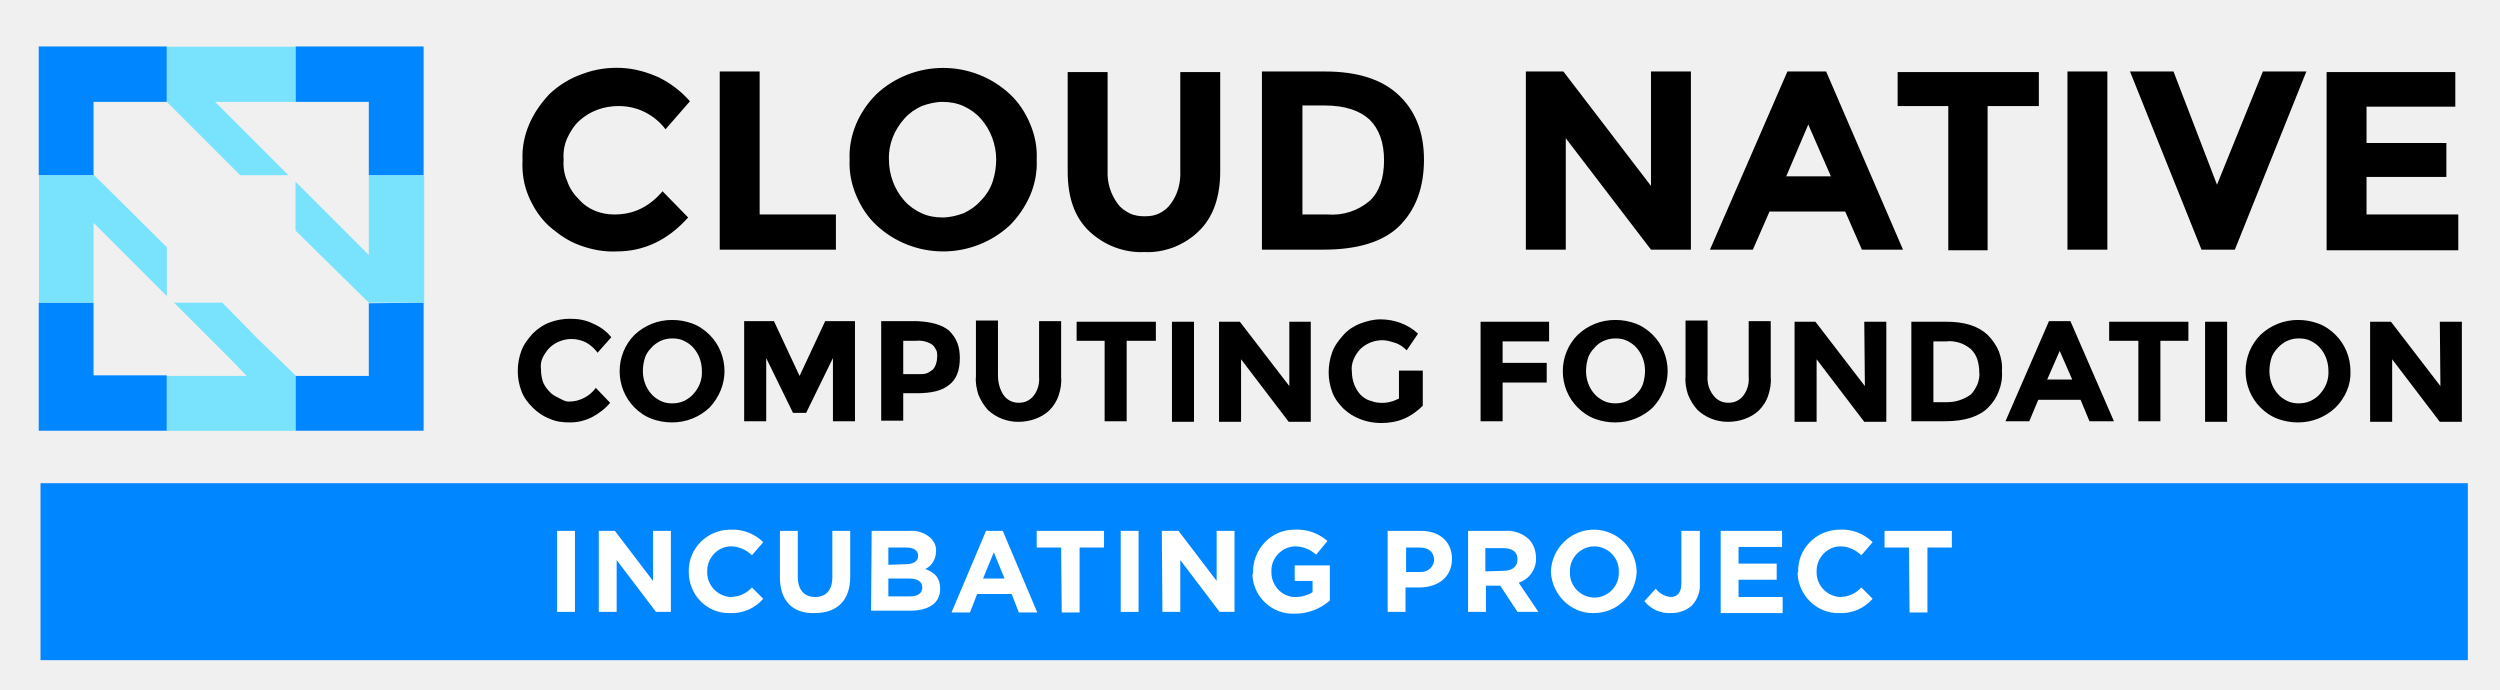
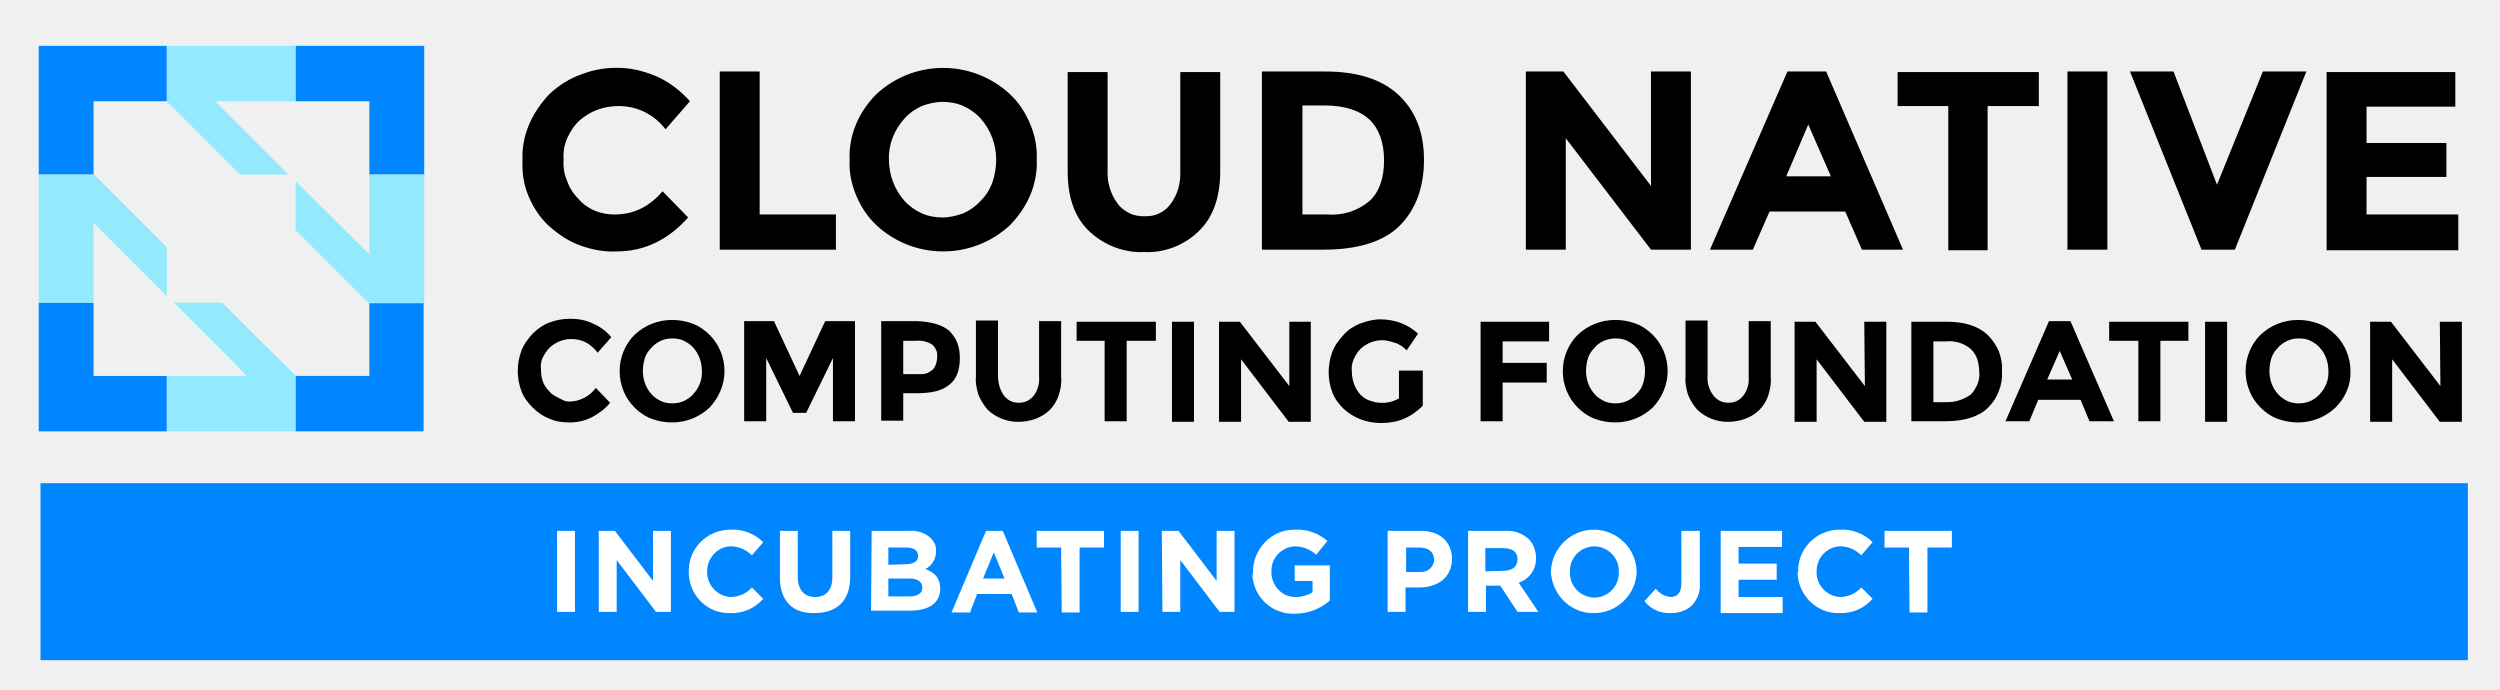
- <svg xmlns="http://www.w3.org/2000/svg" xmlns:xlink="http://www.w3.org/1999/xlink" version="1.1" id="a" x="0px" y="0px" viewBox="0 0 419.6 115.8" style="enable-background:new 0 0 419.6 115.8;" xml:space="preserve">
+ <svg xmlns="http://www.w3.org/2000/svg" version="1.1" id="a" x="0px" y="0px" viewBox="0 0 419.6 115.8" style="enable-background:new 0 0 419.6 115.8;" xml:space="preserve">
  <style type="text/css">
	.st0{fill:#0086FF;}
	.st1{fill:#FFFFFF;}
- 	.st2{clip-path:url(#SVGID_00000094576114759830720600000004826238130802484913_);}
- 	.st3{opacity:0.8;fill:#5BDFFF;enable-background:new    ;}
+ 	.st2{fill:#93EAFF;}
</style>
  <rect x="6.8" y="81.1" class="st0" width="407.4" height="29.7" />
  <path class="st1" d="M93.5,89.1h3v13.6h-3V89.1z" />
  <path class="st1" d="M100.4,89.1h2.8l6.4,8.4v-8.4h3v13.6h-2.5l-6.6-8.7v8.7h-3V89.1C100.5,89.1,100.4,89.1,100.4,89.1z" />
  <path class="st1" d="M115.6,96L115.6,96c-0.1-3.9,3-7,6.8-7.1h0.3c2-0.1,4,0.7,5.4,2.1l-1.9,2.2c-0.9-0.9-2.2-1.5-3.5-1.5  c-2.2,0-4,1.9-4,4.1v0.1l0,0c-0.1,2.2,1.6,4.1,3.8,4.3h0.1c1.4,0,2.7-0.6,3.6-1.6l1.9,1.9c-1.4,1.6-3.4,2.5-5.6,2.4  C118.7,103,115.6,99.9,115.6,96C115.6,96.2,115.6,96.1,115.6,96z" />
  <path class="st1" d="M130.9,96.9v-7.8h3v7.7c0,2.2,1.1,3.4,2.9,3.4s2.9-1.1,2.9-3.3v-7.8h3v7.7c0,4.1-2.3,6.1-6,6.1  C133.1,103,130.9,100.9,130.9,96.9z" />
  <path class="st1" d="M146.3,89.1h6.3c1.3-0.1,2.6,0.3,3.6,1.2c0.6,0.6,1,1.4,0.9,2.3l0,0c0,1.2-0.7,2.4-1.8,2.9  c1.6,0.6,2.5,1.5,2.5,3.3l0,0c0,2.5-2,3.7-5.1,3.7h-6.5L146.3,89.1z M151.9,94.7c1.3,0,2.2-0.4,2.2-1.4l0,0c0-0.9-0.7-1.4-2-1.4h-3  v2.9L151.9,94.7L151.9,94.7z M152.7,100.1c1.3,0,2.1-0.5,2.1-1.5l0,0c0-0.9-0.7-1.5-2.2-1.5h-3.5v3H152.7z" />
  <path class="st1" d="M165.5,89.1h2.8l5.8,13.7H171l-1.2-3.1H164l-1.2,3.1h-3.1L165.5,89.1z M168.6,97.1l-1.8-4.4l-1.8,4.4H168.6z" />
  <path class="st1" d="M178.1,91.9H174v-2.8h11.3v2.8h-4.1v10.9h-3L178.1,91.9L178.1,91.9z" />
  <path class="st1" d="M188.1,89.1h3v13.6h-3V89.1z" />
  <path class="st1" d="M195,89.1h2.8l6.4,8.4v-8.4h3v13.6h-2.5l-6.6-8.7v8.7h-3L195,89.1L195,89.1z" />
  <path class="st1" d="M210.3,96L210.3,96c0-3.9,3.1-7.1,6.9-7.1h0.2c2-0.1,3.9,0.6,5.4,1.9l-1.9,2.3c-1-0.9-2.2-1.4-3.6-1.4  c-2.2,0.1-4,2-3.9,4.2l0,0c-0.1,2.2,1.6,4.2,3.8,4.3h0.3c1,0,2-0.3,2.8-0.8v-1.9h-3v-2.6h5.9v5.9c-1.6,1.4-3.7,2.2-5.8,2.2  c-3.8,0.2-7-2.7-7.2-6.5C210.3,96.4,210.3,96.2,210.3,96z" />
  <path class="st1" d="M232.9,89.1h5.6c3.2,0,5.2,1.9,5.2,4.7l0,0c0,3.2-2.5,4.8-5.5,4.8h-2.3v4.1h-3V89.1z M238.3,96  c1.2,0.1,2.2-0.7,2.4-1.8V94l0,0c0-1.3-0.9-2.1-2.4-2.1H236V96H238.3z" />
  <path class="st1" d="M246.4,89.1h6.2c1.5-0.1,2.9,0.4,4,1.4c0.8,0.8,1.2,2,1.2,3.1l0,0c0.1,1.9-1.1,3.6-2.9,4.2l3.3,4.9h-3.5  l-2.9-4.4h-2.4v4.4h-3V89.1z M252.4,95.8c1.5,0,2.3-0.8,2.3-1.9l0,0c0-1.3-0.9-1.9-2.4-1.9h-3v3.9L252.4,95.8z" />
  <path class="st1" d="M260.3,96L260.3,96c0.1-4,3.4-7.2,7.4-7.1c3.8,0.1,6.9,3.2,7,7l0,0c-0.1,4-3.4,7.1-7.4,7  C263.6,102.9,260.5,99.8,260.3,96z M271.7,96L271.7,96c0.1-2.3-1.7-4.2-4-4.3h-0.1c-2.2,0-4.1,1.8-4.1,4.1V96l0,0  c-0.1,2.3,1.7,4.2,4,4.3h0.1c2.2,0,4.1-1.8,4.1-4.1V96z" />
  <path class="st1" d="M276,100.9l1.9-2.1c0.6,0.8,1.5,1.3,2.5,1.4c1.1,0,1.8-0.7,1.8-2.3v-8.8h3.1V98c0.1,1.3-0.4,2.6-1.3,3.6  c-1,0.9-2.2,1.3-3.5,1.3C278.8,103,277.1,102.3,276,100.9z" />
  <path class="st1" d="M288.8,89.1h10.3v2.7h-7.3v2.8h6.4v2.7h-6.4v2.9h7.4v2.7h-10.4C288.8,102.9,288.8,89.1,288.8,89.1z" />
  <path class="st1" d="M301.8,96L301.8,96c-0.1-3.9,3-7,6.8-7.1h0.3c2-0.1,4,0.7,5.4,2.1l-1.9,2.2c-0.9-0.9-2.2-1.5-3.5-1.5  c-2.2,0-4,1.9-4,4.1v0.1l0,0c-0.1,2.2,1.6,4.1,3.8,4.3h0.1c1.4,0,2.7-0.6,3.6-1.6l1.9,1.9c-1.4,1.6-3.4,2.5-5.6,2.4  c-3.8,0.1-6.9-3-7-6.8C301.7,96.2,301.7,96.1,301.8,96z" />
  <path class="st1" d="M320.4,91.9h-4.1v-2.8h11.3v2.8h-4.1v10.9h-3L320.4,91.9z" />
  <g>
-     <defs>
-       <rect id="SVGID_1_" x="6.5" y="7.8" width="406.7" height="64.5" />
-     </defs>
-     <clipPath id="SVGID_00000181805347936876429840000015006899257853662385_">
-       <use xlink:href="#SVGID_1_" style="overflow:visible;" />
-     </clipPath>
-     <g style="clip-path:url(#SVGID_00000181805347936876429840000015006899257853662385_);">
+     <g>
      <g>
-         <path d="M103.1,36c1.6,0,3.1-0.3,4.5-1s2.6-1.7,3.6-2.9l4.3,4.4c-3.4,3.8-7.4,5.7-12,5.7c-2.1,0.1-4.2-0.3-6.1-1     c-2-0.7-3.7-1.9-5.3-3.3c-1.5-1.4-2.6-3.1-3.4-5c-0.8-1.9-1.1-3.9-1-6c-0.1-2.1,0.3-4.1,1.1-6c0.8-1.9,2-3.6,3.4-5.1     c1.6-1.5,3.5-2.7,5.6-3.4c2.1-0.8,4.3-1.1,6.5-1s4.3,0.7,6.3,1.6c2,1,3.7,2.3,5.2,4l-4.1,4.7c-0.9-1.2-2.1-2.2-3.5-2.9     c-1.4-0.7-2.9-1-4.4-1c-2.4,0-4.7,0.8-6.5,2.4c-0.9,0.8-1.6,1.9-2.1,3s-0.7,2.4-0.6,3.6c-0.1,1.2,0.1,2.5,0.6,3.6     c0.4,1.2,1.1,2.2,2,3.1C98.7,35.2,100.9,36,103.1,36z M120.8,41.9V12h6.7v24h12.8v5.9H120.8z M169.5,37.8c-3,2.8-7,4.4-11.2,4.4     s-8.2-1.6-11.2-4.4c-1.5-1.4-2.6-3.1-3.4-5c-0.8-1.9-1.2-3.9-1.1-6c-0.1-2,0.3-4.1,1.1-6s2-3.6,3.4-5c3-2.8,7-4.4,11.2-4.4     s8.2,1.6,11.2,4.4c1.5,1.4,2.6,3.1,3.4,5c0.8,1.9,1.2,3.9,1.1,6c0.1,2-0.3,4.1-1.1,6C172.1,34.6,171,36.3,169.5,37.8z      M167.2,26.8c0-2.5-0.9-5-2.6-6.9c-0.8-0.9-1.8-1.6-2.9-2.1c-1.1-0.5-2.3-0.7-3.5-0.7s-2.4,0.3-3.5,0.7c-1.1,0.5-2.1,1.2-2.9,2.1     c-1.7,1.9-2.7,4.3-2.6,6.9c0,2.5,0.9,5,2.6,6.9c0.8,0.9,1.8,1.6,2.9,2.1c1.1,0.5,2.3,0.7,3.5,0.7s2.4-0.3,3.5-0.7     c1.1-0.5,2.1-1.2,2.9-2.1c0.9-0.9,1.6-2,2-3.2C167,29.3,167.2,28,167.2,26.8z M187.6,34.2c0.5,0.7,1.2,1.2,2,1.6     c0.8,0.4,1.7,0.5,2.5,0.5c0.9,0,1.7-0.1,2.5-0.5s1.4-0.9,1.9-1.6c1.2-1.6,1.7-3.6,1.6-5.6V12.1h6.7v16.7c0,4.3-1.2,7.7-3.6,10     c-1.2,1.2-2.7,2.1-4.2,2.7c-1.6,0.6-3.3,0.9-4.9,0.8c-1.7,0.1-3.4-0.2-5-0.8s-3-1.5-4.3-2.7c-2.4-2.3-3.6-5.6-3.6-10V12.1h6.7     v16.5C185.8,30.6,186.4,32.6,187.6,34.2z M234.7,15.9c2.8,2.6,4.3,6.2,4.3,10.9s-1.4,8.4-4.1,11.1c-2.7,2.7-7.1,4-12.7,4h-10.4     V12h10.6C227.8,12,231.9,13.3,234.7,15.9z M229.9,33.7c1.6-1.5,2.4-3.8,2.4-6.8c0-2.9-0.8-5.2-2.4-6.8c-1.6-1.5-4.1-2.4-7.6-2.4     h-3.7V36h4.2C225.4,36.2,227.9,35.4,229.9,33.7z M277.1,12h6.7v29.9h-6.7l-14.3-18.7v18.7h-6.7V12h6.3l14.7,19.2     C277.1,31.2,277.1,12,277.1,12z M312.5,41.9l-2.8-6.4H297l-2.8,6.4H287L300,12h6.5l12.9,29.9H312.5z M303.5,20.9l-3.7,8.7h7.5     L303.5,20.9z M333.6,17.8V42H327V17.8h-8.5v-5.7h23.7v5.7C342.2,17.8,333.6,17.8,333.6,17.8z M347,12h6.7v29.9H347     C347,41.9,347,12,347,12z M372.1,31l7.7-19h7.3l-12,29.9h-5.6l-12-29.9h7.3C364.8,12,372.1,31,372.1,31z M412.1,12v5.9h-14.9V24     h13.4v5.7h-13.4V36h15.4v6h-22.1V12.1h21.6V12z M95.5,67.4c0.9,0,1.7-0.2,2.5-0.6s1.5-1,2-1.7l2.4,2.5c-0.8,1-1.9,1.8-3,2.4     c-1.2,0.6-2.4,0.9-3.7,0.9c-1.2,0-2.3-0.1-3.4-0.6c-1.1-0.4-2.1-1.1-2.9-1.9s-1.5-1.7-1.9-2.8c-0.4-1.1-0.6-2.2-0.6-3.3     c0-1.2,0.2-2.3,0.6-3.4c0.4-1.1,1.1-2,1.9-2.9c0.8-0.8,1.8-1.5,2.9-1.9s2.2-0.6,3.4-0.6c1.3,0,2.6,0.2,3.8,0.8     c1.2,0.5,2.3,1.3,3.1,2.3l-2.3,2.6c-0.5-0.7-1.2-1.3-1.9-1.7c-0.8-0.4-1.6-0.6-2.5-0.6c-1.3,0-2.6,0.5-3.6,1.4     c-0.5,0.5-0.9,1.1-1.2,1.7c-0.3,0.6-0.4,1.3-0.3,2c0,0.7,0.1,1.4,0.3,2c0.2,0.6,0.6,1.2,1.1,1.7c0.4,0.5,1,0.8,1.6,1.1     S94.8,67.4,95.5,67.4z M119.1,68.4c-1.7,1.6-3.9,2.5-6.3,2.5c-1.2,0-2.3-0.2-3.4-0.6s-2.1-1.1-2.9-1.9c-1.6-1.6-2.5-3.8-2.5-6.1     s0.9-4.5,2.5-6.1c1.7-1.6,3.9-2.5,6.3-2.5c1.2,0,2.3,0.2,3.4,0.6c1.1,0.4,2.1,1.1,2.9,1.9c1.6,1.6,2.5,3.8,2.5,6.1     C121.6,64.5,120.7,66.7,119.1,68.4z M117.8,62.2c0-1.4-0.5-2.8-1.4-3.8c-0.4-0.5-1-0.9-1.6-1.2s-1.3-0.4-1.9-0.4     c-0.7,0-1.3,0.1-2,0.4c-0.6,0.3-1.2,0.7-1.6,1.2c-0.5,0.5-0.9,1.1-1.1,1.8s-0.3,1.4-0.3,2.1c0,1.4,0.5,2.8,1.4,3.8     c0.4,0.5,1,0.9,1.6,1.2c0.6,0.3,1.3,0.4,1.9,0.4c0.7,0,1.3-0.1,2-0.4c0.6-0.3,1.2-0.7,1.6-1.2C117.4,65,117.9,63.6,117.8,62.2z      M139.8,60.1l-4.5,9.2h-2.2l-4.5-9.2v10.6h-3.7V53.9h5l4.3,9.2l4.3-9.2h5v16.8h-3.7L139.8,60.1C139.8,60.1,139.8,60.1,139.8,60.1     z M159.3,55.5c0.6,0.6,1.1,1.3,1.4,2.1c0.3,0.8,0.4,1.7,0.4,2.5c0,2.1-0.6,3.6-1.8,4.5c-1.2,1-3,1.4-5.5,1.4h-2.2v4.6h-3.7V53.9     h6C156.3,54,158.1,54.5,159.3,55.5z M156.6,62c0.5-0.6,0.7-1.4,0.7-2.2c0-0.4,0-0.8-0.2-1.1c-0.2-0.4-0.4-0.7-0.7-0.9     c-0.8-0.5-1.8-0.7-2.7-0.6h-2.1v5.6h2.5c0.5,0,0.9,0,1.3-0.1C155.8,62.6,156.2,62.3,156.6,62z M168.5,66.4     c0.3,0.4,0.7,0.7,1.1,0.9s0.9,0.3,1.4,0.3s1-0.1,1.4-0.3c0.4-0.2,0.8-0.5,1.1-0.9c0.7-0.9,1-2.1,0.9-3.2v-9.3h3.7v9.4     c0.1,1-0.1,2.1-0.4,3c-0.3,1-0.9,1.9-1.6,2.6c-1.4,1.3-3.3,1.9-5.2,1.9s-3.7-0.7-5.1-2c-0.7-0.8-1.2-1.6-1.6-2.6     c-0.3-1-0.5-2-0.4-3v-9.4h3.7V63C167.5,64.2,167.8,65.4,168.5,66.4z M189.1,57.2v13.5h-3.7V57.2h-4.7V54H194v3.2     C194,57.2,189.1,57.2,189.1,57.2z M196.7,54h3.7v16.8h-3.7C196.7,70.8,196.7,54,196.7,54z M216.3,54h3.7v16.8h-3.7l-8-10.5v10.5     h-3.7V54h3.5l8.3,10.8V54C216.4,54,216.3,54,216.3,54z M235.1,62.2h3.7v5.9c-0.9,0.9-2,1.7-3.2,2.2s-2.5,0.7-3.8,0.7     c-2.3,0-4.6-0.8-6.3-2.4c-0.8-0.8-1.5-1.7-1.9-2.8c-0.4-1.1-0.6-2.2-0.6-3.3s0.2-2.3,0.6-3.4c0.4-1.1,1.1-2,1.9-2.9     s1.8-1.5,2.8-1.9c1.1-0.4,2.2-0.7,3.4-0.7c2.3,0,4.6,0.8,6.3,2.4l-1.9,2.8c-0.6-0.6-1.3-1.1-2.1-1.3c-0.6-0.2-1.3-0.4-2-0.4     c-1.3,0-2.6,0.5-3.6,1.4c-0.5,0.5-0.9,1.1-1.2,1.8s-0.4,1.4-0.3,2.1c0,1.4,0.5,2.8,1.4,3.8c0.4,0.4,0.9,0.8,1.5,1     s1.2,0.4,1.8,0.4c1.1,0.1,2.2-0.2,3.2-0.7v-4.7L235.1,62.2C235.1,62.2,235.1,62.2,235.1,62.2z M260,54v3.3h-7.8v3.6h7.4v3.3h-7.4     v6.5h-3.7V54C248.5,54,260,54,260,54z M277.4,68.4c-1.7,1.6-3.9,2.5-6.3,2.5c-1.2,0-2.3-0.2-3.4-0.6s-2.1-1.1-2.9-1.9     c-1.6-1.6-2.5-3.8-2.5-6.1s0.9-4.5,2.5-6.1c1.7-1.6,3.9-2.5,6.3-2.5c1.2,0,2.3,0.2,3.4,0.6c1.1,0.4,2.1,1.1,2.9,1.9     c1.6,1.6,2.5,3.8,2.5,6.1C279.9,64.5,279,66.7,277.4,68.4z M276.1,62.2c0-1.4-0.5-2.8-1.4-3.8c-0.4-0.5-1-0.9-1.6-1.2     s-1.3-0.4-1.9-0.4c-0.7,0-1.3,0.1-2,0.4s-1.2,0.7-1.6,1.2c-0.5,0.5-0.9,1.1-1.1,1.8s-0.3,1.4-0.3,2.1c0,1.4,0.5,2.8,1.4,3.8     c0.4,0.5,1,0.9,1.6,1.2c0.6,0.3,1.3,0.4,1.9,0.4c0.7,0,1.3-0.1,2-0.4c0.6-0.3,1.2-0.7,1.6-1.2c0.5-0.5,0.9-1.1,1.1-1.8     C276,63.6,276.1,62.9,276.1,62.2z M287.6,66.4c0.3,0.4,0.7,0.7,1.1,0.9c0.4,0.2,0.9,0.3,1.4,0.3s1-0.1,1.4-0.3     c0.4-0.2,0.8-0.5,1.1-0.9c0.7-0.9,1-2.1,0.9-3.2v-9.3h3.7v9.4c0.1,1-0.1,2.1-0.4,3c-0.3,1-0.9,1.9-1.6,2.6     c-1.4,1.3-3.3,1.9-5.2,1.9s-3.7-0.7-5.1-2c-0.7-0.8-1.2-1.6-1.6-2.6c-0.3-1-0.5-2-0.4-3v-9.4h3.7V63     C286.5,64.2,286.8,65.4,287.6,66.4z M312.9,54h3.7v16.8h-3.7l-8-10.5v10.5h-3.7V54h3.5l8.3,10.8L312.9,54     C313,54,312.9,54,312.9,54z M333.6,56.2c0.8,0.8,1.5,1.8,1.9,2.8c0.4,1.1,0.6,2.2,0.5,3.3c0.1,1.1-0.1,2.3-0.5,3.3     c-0.4,1.1-1,2-1.8,2.8c-1.5,1.5-3.9,2.3-7.2,2.3h-5.7V54h5.9C329.7,54,332,54.7,333.6,56.2z M330.8,66.2c0.5-0.5,0.8-1.1,1.1-1.7     c0.2-0.6,0.4-1.3,0.3-2c0-0.7-0.1-1.4-0.3-2.1c-0.2-0.7-0.6-1.3-1.1-1.8c-0.6-0.5-1.3-0.9-2-1.1c-0.7-0.2-1.5-0.3-2.2-0.2h-2.1     v10.2h2.4C328.3,67.5,329.7,67,330.8,66.2z M350.7,70.7l-1.5-3.6h-7.1l-1.5,3.6h-4l7.3-16.8h3.6l7.3,16.8H350.7z M345.7,58.9     l-2.1,4.8h4.2L345.7,58.9z M362.6,57.2v13.5h-3.7V57.2H354V54h13.3v3.2H362.6z M370.1,54h3.7v16.8h-3.7V54z M392,68.4     c-1.7,1.6-3.9,2.5-6.3,2.5c-1.2,0-2.3-0.2-3.4-0.6s-2.1-1.1-2.9-1.9c-1.6-1.6-2.5-3.8-2.5-6.1s0.9-4.5,2.5-6.1     c1.7-1.6,3.9-2.5,6.3-2.5c1.2,0,2.3,0.2,3.4,0.6c1.1,0.4,2.1,1.1,2.9,1.9c1.6,1.6,2.5,3.8,2.5,6.1     C394.6,64.5,393.7,66.7,392,68.4z M390.8,62.2c0-1.4-0.5-2.8-1.4-3.8c-0.4-0.5-1-0.9-1.6-1.2s-1.3-0.4-1.9-0.4     c-0.7,0-1.3,0.1-2,0.4c-0.6,0.3-1.2,0.7-1.6,1.2c-0.5,0.5-0.9,1.1-1.1,1.8s-0.3,1.4-0.3,2.1c0,1.4,0.5,2.8,1.4,3.8     c0.4,0.5,1,0.9,1.6,1.2c0.6,0.3,1.3,0.4,1.9,0.4c0.7,0,1.3-0.1,2-0.4c0.6-0.3,1.2-0.7,1.6-1.2C390.4,65,390.9,63.6,390.8,62.2z      M409.5,54h3.7v16.8h-3.7l-8-10.5v10.5h-3.7V54h3.5l8.3,10.8C409.6,64.8,409.5,54,409.5,54z" />
-         <path class="st0" d="M15.7,50.8H6.5v21.5H28V63H15.7C15.7,63,15.7,50.8,15.7,50.8z M61.9,50.9v12.2H49.6v9.3h21.5V50.8L61.9,50.9     C61.8,50.8,61.9,50.9,61.9,50.9z M6.5,29.4h9.3l-0.1-0.1V17.1H28V7.8H6.5V29.4z M49.6,7.8v9.3h12.3v12.3h9.2V7.8H49.6z" />
        <g>
-           <path class="st3" d="M48.4,29.4L36.1,17.1h13.5V7.8H28v9.3l12.3,12.3C40.3,29.4,48.4,29.4,48.4,29.4z M37.3,50.8h-8.1L39.4,61      l2,2.1H28v9.3h21.6V63l-6.2-6L37.3,50.8z M61.9,29.4v13.4l-2.1-2.1L49.6,30.5v8.2l6.1,6l6.2,6.1h9.3V29.4      C71.2,29.4,61.9,29.4,61.9,29.4z M28,41.5L15.8,29.4H6.5v21.4h9.2V37.4L28,49.7V41.5z" />
+           <path d="M103.1,36c1.6,0,3.1-0.3,4.5-1s2.6-1.7,3.6-2.9l4.3,4.4c-3.4,3.8-7.4,5.7-12,5.7c-2.1,0.1-4.2-0.3-6.1-1      c-2-0.7-3.7-1.9-5.3-3.3c-1.5-1.4-2.6-3.1-3.4-5c-0.8-1.9-1.1-3.9-1-6c-0.1-2.1,0.3-4.1,1.1-6c0.8-1.9,2-3.6,3.4-5.1      c1.6-1.5,3.5-2.7,5.6-3.4c2.1-0.8,4.3-1.1,6.5-1s4.3,0.7,6.3,1.6c2,1,3.7,2.3,5.2,4l-4.1,4.7c-0.9-1.2-2.1-2.2-3.5-2.9      c-1.4-0.7-2.9-1-4.4-1c-2.4,0-4.7,0.8-6.5,2.4c-0.9,0.8-1.6,1.9-2.1,3s-0.7,2.4-0.6,3.6c-0.1,1.2,0.1,2.5,0.6,3.6      c0.4,1.2,1.1,2.2,2,3.1C98.7,35.2,100.9,36,103.1,36z M120.8,41.9V12h6.7v24h12.8v5.9H120.8z M169.5,37.8c-3,2.8-7,4.4-11.2,4.4      s-8.2-1.6-11.2-4.4c-1.5-1.4-2.6-3.1-3.4-5c-0.8-1.9-1.2-3.9-1.1-6c-0.1-2,0.3-4.1,1.1-6s2-3.6,3.4-5c3-2.8,7-4.4,11.2-4.4      s8.2,1.6,11.2,4.4c1.5,1.4,2.6,3.1,3.4,5c0.8,1.9,1.2,3.9,1.1,6c0.1,2-0.3,4.1-1.1,6C172.1,34.6,171,36.3,169.5,37.8z       M167.2,26.8c0-2.5-0.9-5-2.6-6.9c-0.8-0.9-1.8-1.6-2.9-2.1c-1.1-0.5-2.3-0.7-3.5-0.7s-2.4,0.3-3.5,0.7      c-1.1,0.5-2.1,1.2-2.9,2.1c-1.7,1.9-2.7,4.3-2.6,6.9c0,2.5,0.9,5,2.6,6.9c0.8,0.9,1.8,1.6,2.9,2.1c1.1,0.5,2.3,0.7,3.5,0.7      s2.4-0.3,3.5-0.7c1.1-0.5,2.1-1.2,2.9-2.1c0.9-0.9,1.6-2,2-3.2C167,29.3,167.2,28,167.2,26.8z M187.6,34.2      c0.5,0.7,1.2,1.2,2,1.6c0.8,0.4,1.7,0.5,2.5,0.5c0.9,0,1.7-0.1,2.5-0.5s1.4-0.9,1.9-1.6c1.2-1.6,1.7-3.6,1.6-5.6V12.1h6.7v16.7      c0,4.3-1.2,7.7-3.6,10c-1.2,1.2-2.7,2.1-4.2,2.7c-1.6,0.6-3.3,0.9-4.9,0.8c-1.7,0.1-3.4-0.2-5-0.8s-3-1.5-4.3-2.7      c-2.4-2.3-3.6-5.6-3.6-10V12.1h6.7v16.5C185.8,30.6,186.4,32.6,187.6,34.2z M234.7,15.9c2.8,2.6,4.3,6.2,4.3,10.9      s-1.4,8.4-4.1,11.1c-2.7,2.7-7.1,4-12.7,4h-10.4V12h10.6C227.8,12,231.9,13.3,234.7,15.9z M229.9,33.7c1.6-1.5,2.4-3.8,2.4-6.8      c0-2.9-0.8-5.2-2.4-6.8c-1.6-1.5-4.1-2.4-7.6-2.4h-3.7V36h4.2C225.4,36.2,227.9,35.4,229.9,33.7z M277.1,12h6.7v29.9h-6.7      l-14.3-18.7v18.7h-6.7V12h6.3l14.7,19.2V12z M312.5,41.9l-2.8-6.4H297l-2.8,6.4H287L300,12h6.5l12.9,29.9H312.5z M303.5,20.9      l-3.7,8.7h7.5L303.5,20.9z M333.6,17.8V42H327V17.8h-8.5v-5.7h23.7v5.7H333.6z M347,12h6.7v29.9H347V12z M372.1,31l7.7-19h7.3      l-12,29.9h-5.6l-12-29.9h7.3C364.8,12,372.1,31,372.1,31z M412.1,12v5.9h-14.9V24h13.4v5.7h-13.4V36h15.4v6h-22.1V12.1h21.6V12z       M95.5,67.4c0.9,0,1.7-0.2,2.5-0.6s1.5-1,2-1.7l2.4,2.5c-0.8,1-1.9,1.8-3,2.4c-1.2,0.6-2.4,0.9-3.7,0.9c-1.2,0-2.3-0.1-3.4-0.6      c-1.1-0.4-2.1-1.1-2.9-1.9s-1.5-1.7-1.9-2.8c-0.4-1.1-0.6-2.2-0.6-3.3c0-1.2,0.2-2.3,0.6-3.4c0.4-1.1,1.1-2,1.9-2.9      c0.8-0.8,1.8-1.5,2.9-1.9s2.2-0.6,3.4-0.6c1.3,0,2.6,0.2,3.8,0.8c1.2,0.5,2.3,1.3,3.1,2.3l-2.3,2.6c-0.5-0.7-1.2-1.3-1.9-1.7      c-0.8-0.4-1.6-0.6-2.5-0.6c-1.3,0-2.6,0.5-3.6,1.4c-0.5,0.5-0.9,1.1-1.2,1.7c-0.3,0.6-0.4,1.3-0.3,2c0,0.7,0.1,1.4,0.3,2      c0.2,0.6,0.6,1.2,1.1,1.7c0.4,0.5,1,0.8,1.6,1.1S94.8,67.4,95.5,67.4z M119.1,68.4c-1.7,1.6-3.9,2.5-6.3,2.5      c-1.2,0-2.3-0.2-3.4-0.6s-2.1-1.1-2.9-1.9c-1.6-1.6-2.5-3.8-2.5-6.1s0.9-4.5,2.5-6.1c1.7-1.6,3.9-2.5,6.3-2.5      c1.2,0,2.3,0.2,3.4,0.6c1.1,0.4,2.1,1.1,2.9,1.9c1.6,1.6,2.5,3.8,2.5,6.1C121.6,64.5,120.7,66.7,119.1,68.4z M117.8,62.2      c0-1.4-0.5-2.8-1.4-3.8c-0.4-0.5-1-0.9-1.6-1.2s-1.3-0.4-1.9-0.4c-0.7,0-1.3,0.1-2,0.4c-0.6,0.3-1.2,0.7-1.6,1.2      c-0.5,0.5-0.9,1.1-1.1,1.8s-0.3,1.4-0.3,2.1c0,1.4,0.5,2.8,1.4,3.8c0.4,0.5,1,0.9,1.6,1.2c0.6,0.3,1.3,0.4,1.9,0.4      c0.7,0,1.3-0.1,2-0.4c0.6-0.3,1.2-0.7,1.6-1.2C117.4,65,117.9,63.6,117.8,62.2z M139.8,60.1l-4.5,9.2h-2.2l-4.5-9.2v10.6h-3.7      V53.9h5l4.3,9.2l4.3-9.2h5v16.8h-3.7L139.8,60.1L139.8,60.1z M159.3,55.5c0.6,0.6,1.1,1.3,1.4,2.1c0.3,0.8,0.4,1.7,0.4,2.5      c0,2.1-0.6,3.6-1.8,4.5c-1.2,1-3,1.4-5.5,1.4h-2.2v4.6h-3.7V53.9h6C156.3,54,158.1,54.5,159.3,55.5z M156.6,62      c0.5-0.6,0.7-1.4,0.7-2.2c0-0.4,0-0.8-0.2-1.1c-0.2-0.4-0.4-0.7-0.7-0.9c-0.8-0.5-1.8-0.7-2.7-0.6h-2.1v5.6h2.5      c0.5,0,0.9,0,1.3-0.1C155.8,62.6,156.2,62.3,156.6,62z M168.5,66.4c0.3,0.4,0.7,0.7,1.1,0.9s0.9,0.3,1.4,0.3s1-0.1,1.4-0.3      c0.4-0.2,0.8-0.5,1.1-0.9c0.7-0.9,1-2.1,0.9-3.2v-9.3h3.7v9.4c0.1,1-0.1,2.1-0.4,3c-0.3,1-0.9,1.9-1.6,2.6      c-1.4,1.3-3.3,1.9-5.2,1.9s-3.7-0.7-5.1-2c-0.7-0.8-1.2-1.6-1.6-2.6c-0.3-1-0.5-2-0.4-3v-9.4h3.7V63      C167.5,64.2,167.8,65.4,168.5,66.4z M189.1,57.2v13.5h-3.7V57.2h-4.7V54H194v3.2H189.1z M196.7,54h3.7v16.8h-3.7V54z M216.3,54      h3.7v16.8h-3.7l-8-10.5v10.5h-3.7V54h3.5l8.3,10.8V54C216.4,54,216.3,54,216.3,54z M235.1,62.2h3.7v5.9c-0.9,0.9-2,1.7-3.2,2.2      s-2.5,0.7-3.8,0.7c-2.3,0-4.6-0.8-6.3-2.4c-0.8-0.8-1.5-1.7-1.9-2.8c-0.4-1.1-0.6-2.2-0.6-3.3s0.2-2.3,0.6-3.4      c0.4-1.1,1.1-2,1.9-2.9s1.8-1.5,2.8-1.9c1.1-0.4,2.2-0.7,3.4-0.7c2.3,0,4.6,0.8,6.3,2.4l-1.9,2.8c-0.6-0.6-1.3-1.1-2.1-1.3      c-0.6-0.2-1.3-0.4-2-0.4c-1.3,0-2.6,0.5-3.6,1.4c-0.5,0.5-0.9,1.1-1.2,1.8s-0.4,1.4-0.3,2.1c0,1.4,0.5,2.8,1.4,3.8      c0.4,0.4,0.9,0.8,1.5,1s1.2,0.4,1.8,0.4c1.1,0.1,2.2-0.2,3.2-0.7v-4.7L235.1,62.2L235.1,62.2z M260,54v3.3h-7.8v3.6h7.4v3.3      h-7.4v6.5h-3.7V54C248.5,54,260,54,260,54z M277.4,68.4c-1.7,1.6-3.9,2.5-6.3,2.5c-1.2,0-2.3-0.2-3.4-0.6s-2.1-1.1-2.9-1.9      c-1.6-1.6-2.5-3.8-2.5-6.1s0.9-4.5,2.5-6.1c1.7-1.6,3.9-2.5,6.3-2.5c1.2,0,2.3,0.2,3.4,0.6c1.1,0.4,2.1,1.1,2.9,1.9      c1.6,1.6,2.5,3.8,2.5,6.1C279.9,64.5,279,66.7,277.4,68.4z M276.1,62.2c0-1.4-0.5-2.8-1.4-3.8c-0.4-0.5-1-0.9-1.6-1.2      s-1.3-0.4-1.9-0.4c-0.7,0-1.3,0.1-2,0.4s-1.2,0.7-1.6,1.2c-0.5,0.5-0.9,1.1-1.1,1.8s-0.3,1.4-0.3,2.1c0,1.4,0.5,2.8,1.4,3.8      c0.4,0.5,1,0.9,1.6,1.2c0.6,0.3,1.3,0.4,1.9,0.4c0.7,0,1.3-0.1,2-0.4c0.6-0.3,1.2-0.7,1.6-1.2c0.5-0.5,0.9-1.1,1.1-1.8      C276,63.6,276.1,62.9,276.1,62.2z M287.6,66.4c0.3,0.4,0.7,0.7,1.1,0.9c0.4,0.2,0.9,0.3,1.4,0.3s1-0.1,1.4-0.3      c0.4-0.2,0.8-0.5,1.1-0.9c0.7-0.9,1-2.1,0.9-3.2v-9.3h3.7v9.4c0.1,1-0.1,2.1-0.4,3c-0.3,1-0.9,1.9-1.6,2.6      c-1.4,1.3-3.3,1.9-5.2,1.9s-3.7-0.7-5.1-2c-0.7-0.8-1.2-1.6-1.6-2.6c-0.3-1-0.5-2-0.4-3v-9.4h3.7V63      C286.5,64.2,286.8,65.4,287.6,66.4z M312.9,54h3.7v16.8h-3.7l-8-10.5v10.5h-3.7V54h3.5l8.3,10.8L312.9,54      C313,54,312.9,54,312.9,54z M333.6,56.2c0.8,0.8,1.5,1.8,1.9,2.8c0.4,1.1,0.6,2.2,0.5,3.3c0.1,1.1-0.1,2.3-0.5,3.3      c-0.4,1.1-1,2-1.8,2.8c-1.5,1.5-3.9,2.3-7.2,2.3h-5.7V54h5.9C329.7,54,332,54.7,333.6,56.2z M330.8,66.2      c0.5-0.5,0.8-1.1,1.1-1.7c0.2-0.6,0.4-1.3,0.3-2c0-0.7-0.1-1.4-0.3-2.1c-0.2-0.7-0.6-1.3-1.1-1.8c-0.6-0.5-1.3-0.9-2-1.1      c-0.7-0.2-1.5-0.3-2.2-0.2h-2.1v10.2h2.4C328.3,67.5,329.7,67,330.8,66.2z M350.7,70.7l-1.5-3.6h-7.1l-1.5,3.6h-4l7.3-16.8h3.6      l7.3,16.8H350.7z M345.7,58.9l-2.1,4.8h4.2L345.7,58.9z M362.6,57.2v13.5h-3.7V57.2H354V54h13.3v3.2H362.6z M370.1,54h3.7v16.8      h-3.7V54z M392,68.4c-1.7,1.6-3.9,2.5-6.3,2.5c-1.2,0-2.3-0.2-3.4-0.6s-2.1-1.1-2.9-1.9c-1.6-1.6-2.5-3.8-2.5-6.1      s0.9-4.5,2.5-6.1c1.7-1.6,3.9-2.5,6.3-2.5c1.2,0,2.3,0.2,3.4,0.6c1.1,0.4,2.1,1.1,2.9,1.9c1.6,1.6,2.5,3.8,2.5,6.1      C394.6,64.5,393.7,66.7,392,68.4z M390.8,62.2c0-1.4-0.5-2.8-1.4-3.8c-0.4-0.5-1-0.9-1.6-1.2s-1.3-0.4-1.9-0.4      c-0.7,0-1.3,0.1-2,0.4c-0.6,0.3-1.2,0.7-1.6,1.2c-0.5,0.5-0.9,1.1-1.1,1.8s-0.3,1.4-0.3,2.1c0,1.4,0.5,2.8,1.4,3.8      c0.4,0.5,1,0.9,1.6,1.2c0.6,0.3,1.3,0.4,1.9,0.4c0.7,0,1.3-0.1,2-0.4c0.6-0.3,1.2-0.7,1.6-1.2C390.4,65,390.9,63.6,390.8,62.2z       M409.5,54h3.7v16.8h-3.7l-8-10.5v10.5h-3.7V54h3.5l8.3,10.8C409.6,64.8,409.5,54,409.5,54z" />
        </g>
      </g>
    </g>
  </g>
+   <g>
+     <path class="st0" d="M15.7,50.8H6.5v21.6H28v-9.3H15.7V50.8z" />
+     <path class="st0" d="M62,50.9v12.2H49.6v9.3h21.5V50.8h-9.3L62,50.9z" />
+     <path class="st0" d="M6.5,29.3h9.3l-0.1-0.1V17H28V7.7H6.5V29.3z" />
+     <path class="st0" d="M49.6,7.7V17H62v12.3h9.2V7.7C71.2,7.7,49.6,7.7,49.6,7.7z" />
+     <path class="st2" d="M48.4,29.3L36.1,17h13.5V7.7H28V17l12.3,12.3H48.4z" />
+     <path class="st2" d="M37.3,50.8h-8.1L39.4,61l2,2.1H28v9.3h21.6V63l-6.2-6.1L37.3,50.8z" />
+     <path class="st2" d="M62,29.3v13.4l-2.1-2.1L49.6,30.4v8.2l6.1,6.1l6.2,6.2h9.3V29.3H62L62,29.3z" />
+     <path class="st2" d="M28,41.5L15.8,29.3H6.5v21.5h9.2V37.4L28,49.7V41.5z" />
+   </g>
</svg>
